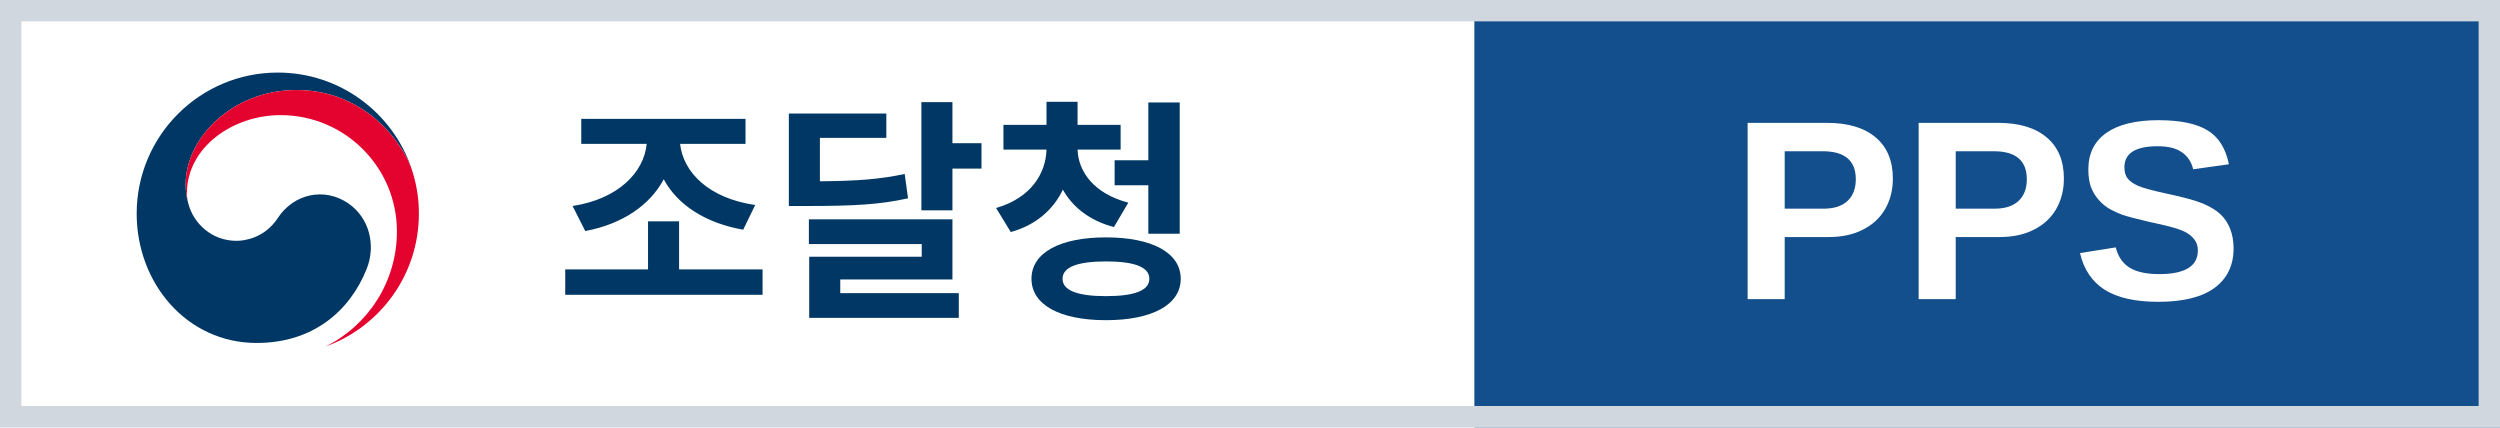
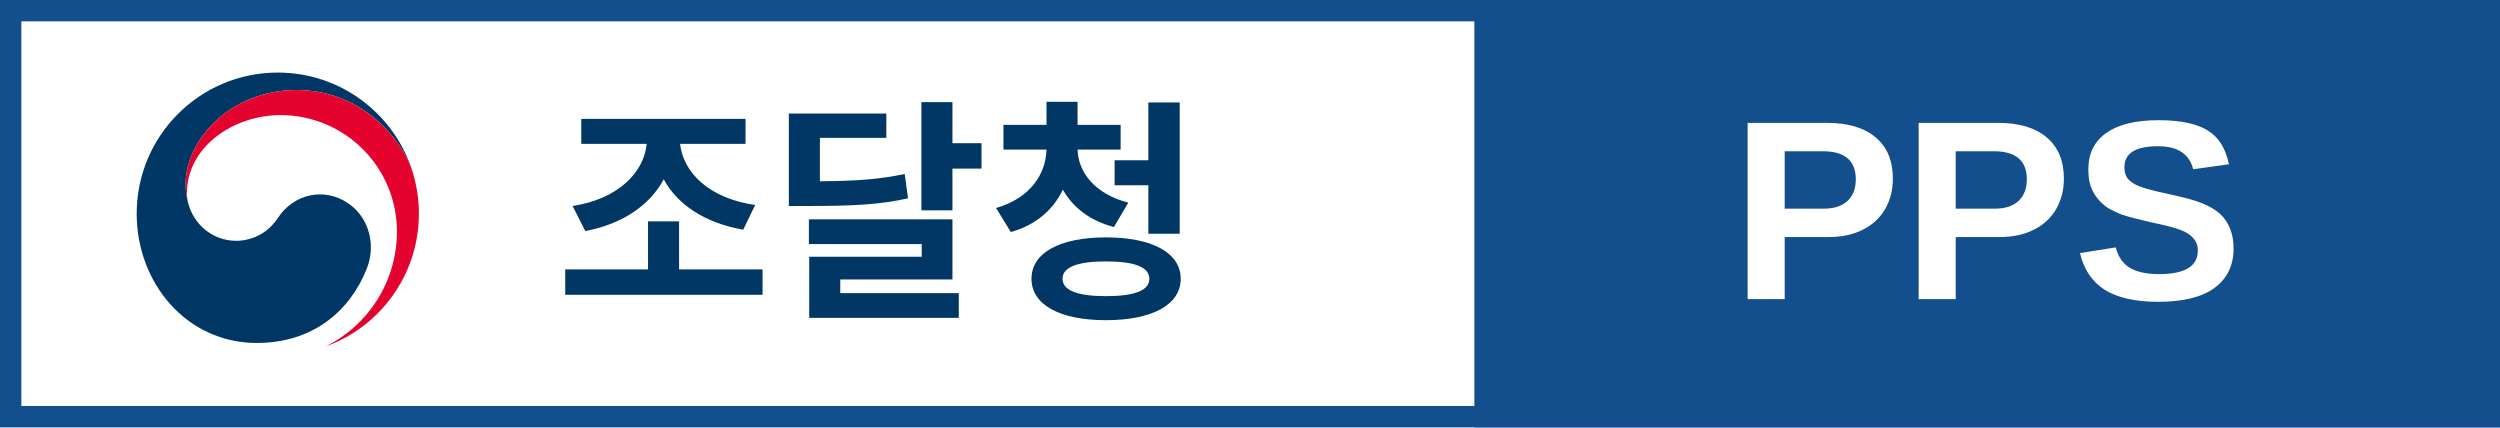
<svg xmlns="http://www.w3.org/2000/svg" width="117.0" height="20" viewBox="0 0 117.0 20" role="img" aria-label="조달청 PPS">
  <defs>
    <clipPath id="badge-shape">
      <rect width="117.0" height="20" rx="0" />
    </clipPath>
  </defs>
  <g clip-path="url(#badge-shape)">
    <rect width="117.0" height="20" rx="0" fill="#ffffff" />
    <path d="M69.0 0h48v20h-48z" fill="#134f8c" />
  </g>
-   <rect x="0.5" y="0.5" width="116.0" height="19" rx="0" fill="none" stroke="#d0d7de" />
+   <rect x="0.5" y="0.5" width="116.0" height="19" rx="0" fill="none" stroke="#134f8c" />
  <g transform="translate(6.000 3.000) scale(0.080793)">
    <path fill="#fff" d="M173.282 86.65c0 47.844-38.794 86.632-86.646 86.632C38.799 173.282 0 134.494 0 86.65 0 38.788 38.799 0 86.636 0c47.852 0 86.646 38.788 86.646 86.65" />
    <path fill="#003764" d="M127.389 80.598c-13.791-9.365-31.439-5.542-40.717 8.533-7.72 11.767-19.405 13.235-23.906 13.235-14.751 0-24.824-10.367-27.818-21.095h-.01c-.039-.108-.059-.2-.09-.307-.025-.12-.056-.233-.089-.366-1.177-4.467-1.467-6.609-1.467-11.368 0-25.65 26.321-54.213 64.215-54.213 38.829 0 61.05 29.545 66.78 45.979a12 12 0 0 1-.291-.877C152.981 27.994 122.522 4.903 86.639 4.903c-45.13 0-81.729 36.59-81.729 81.739 0 40.351 29.108 74.891 69.479 74.891 32.197 0 53.842-18.052 63.757-42.93 5.45-13.614 1.595-29.605-10.757-38.005" />
    <path fill="#e4032e" d="M164.788 62.589c-4.777-16.026-27.153-47.571-67.282-47.571-37.894 0-64.214 28.563-64.214 54.212 0 4.759.29 6.901 1.466 11.368a24 24 0 0 1-.74-5.823c0-26.721 26.741-45.227 54.248-45.227 37.218 0 67.388 30.174 67.388 67.39 0 29.173-16.785 54.437-41.179 66.565v.023c31.455-11.391 53.908-41.512 53.908-76.884 0-8.378-1.127-15.759-3.595-24.053" />
  </g>
  <text x="26.0" y="14" fill="#003764" font-family="-apple-system, BlinkMacSystemFont, 'Segoe UI', 'Noto Sans KR', 'Malgun Gothic', Arial, sans-serif" font-size="11" font-weight="600">조달청</text>
  <text x="93" y="14" fill="#ffffff" text-anchor="middle" font-family="Arial, Helvetica, sans-serif" font-size="12" font-weight="700">PPS</text>
</svg>
